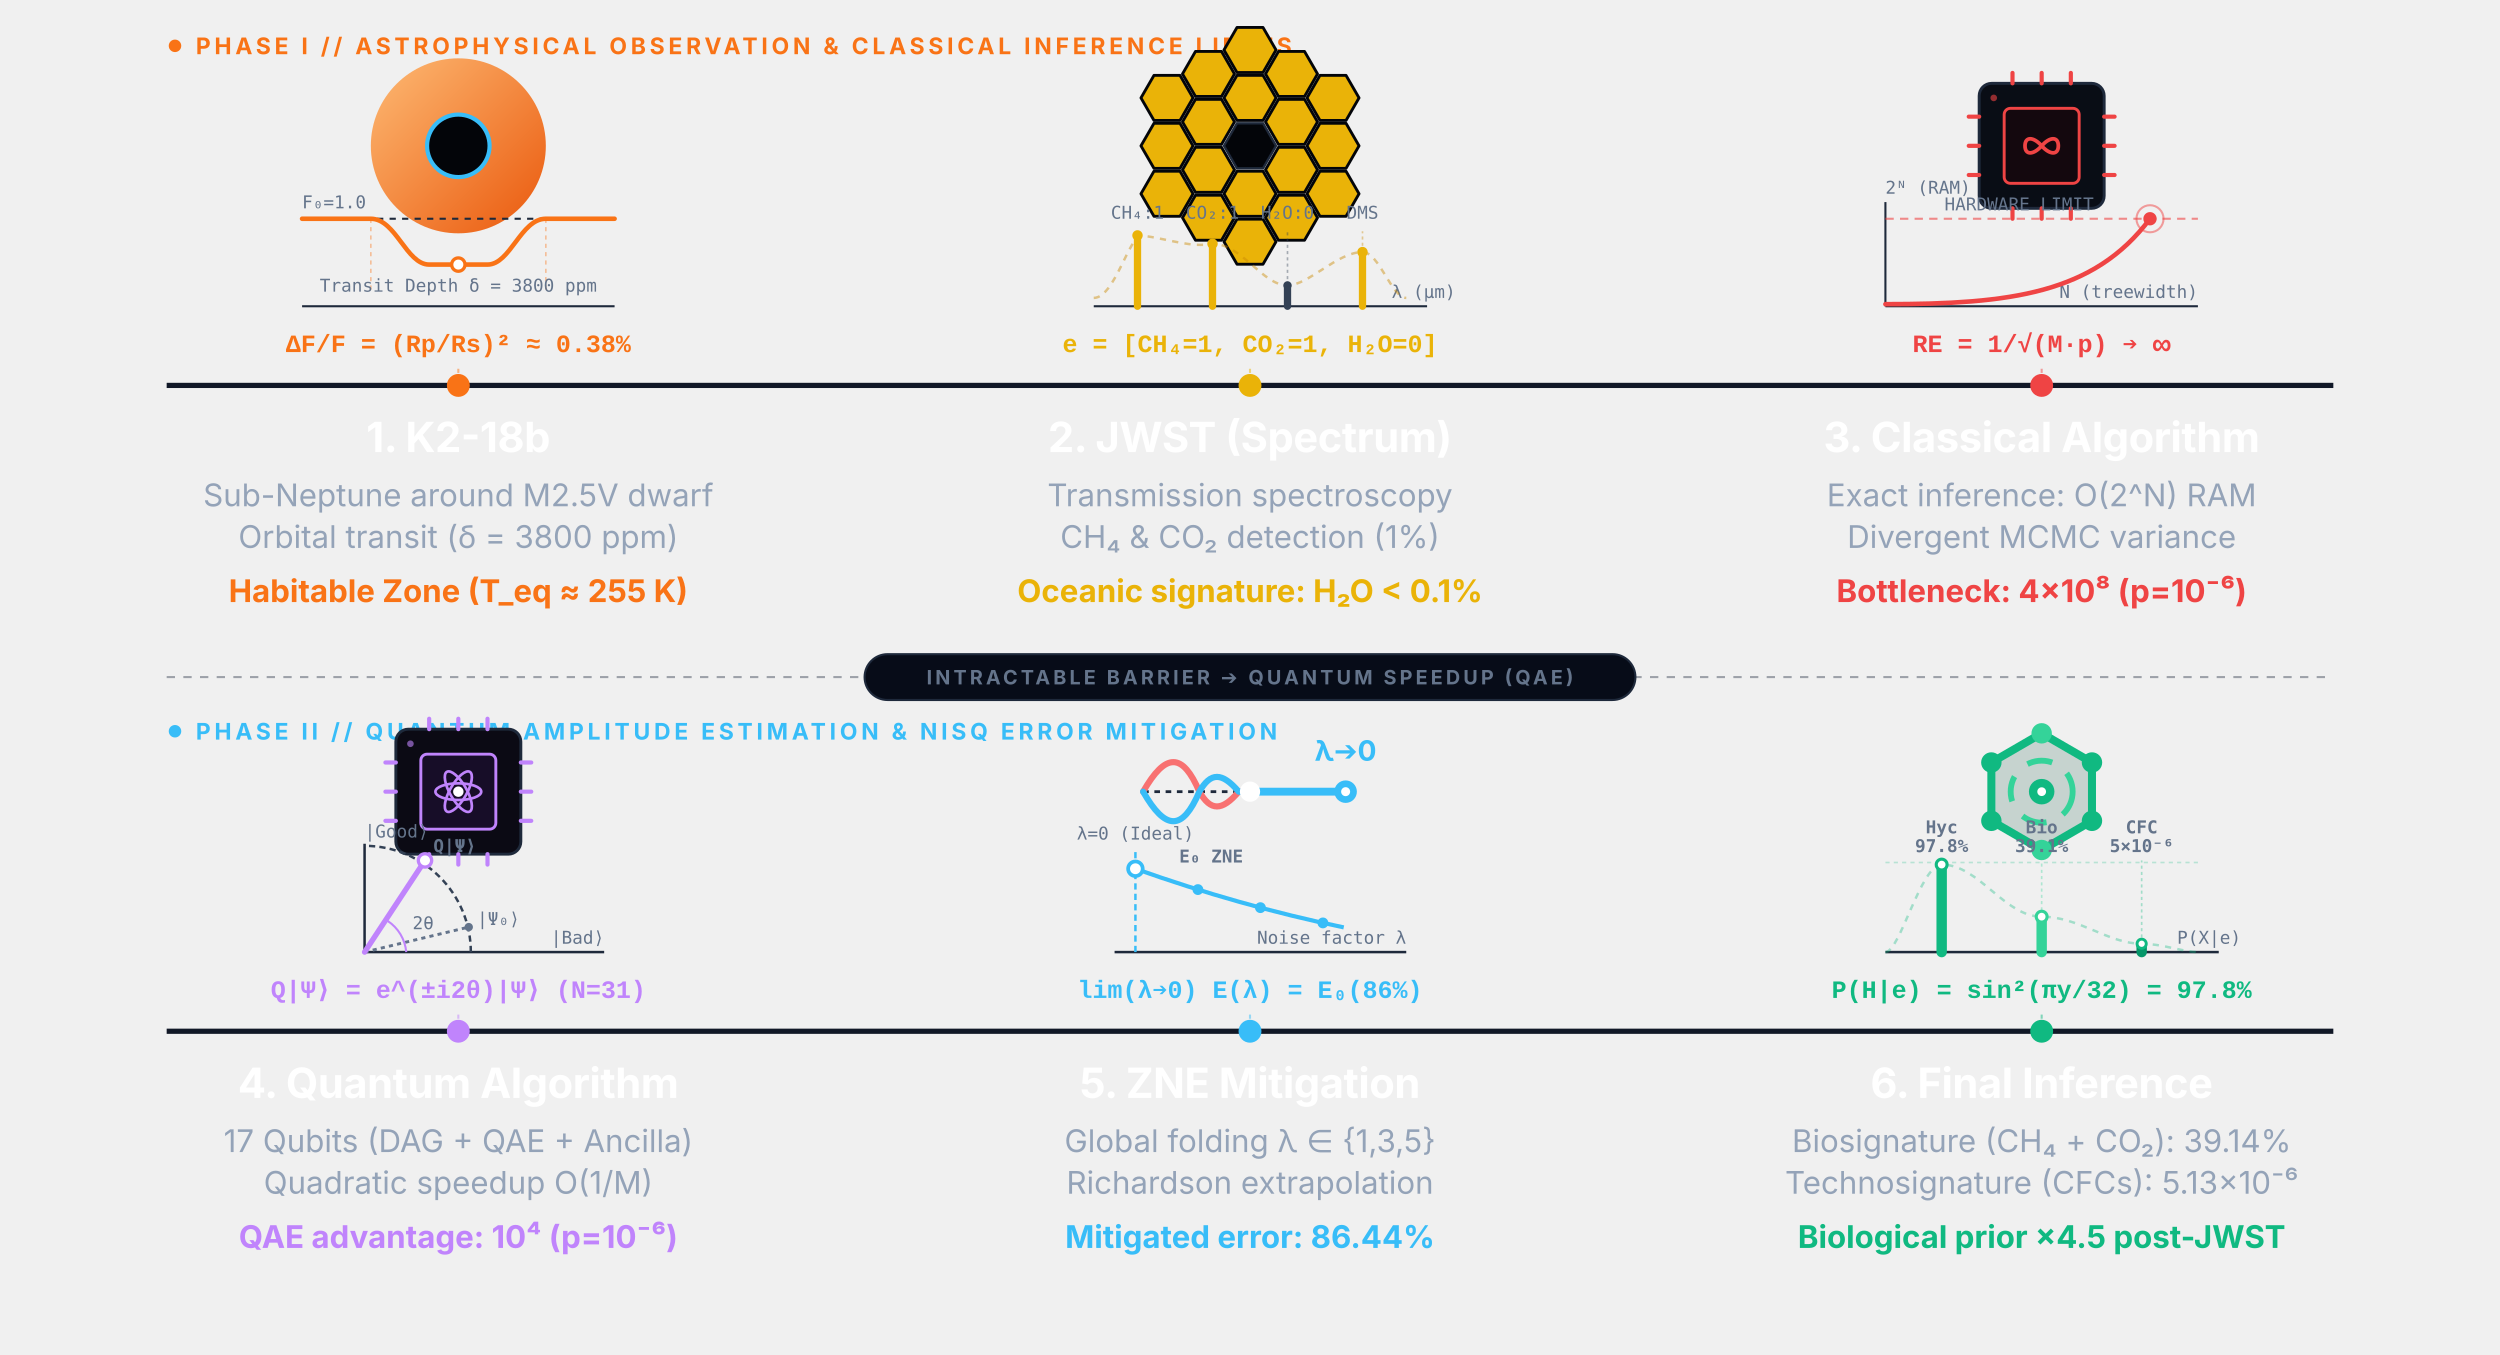
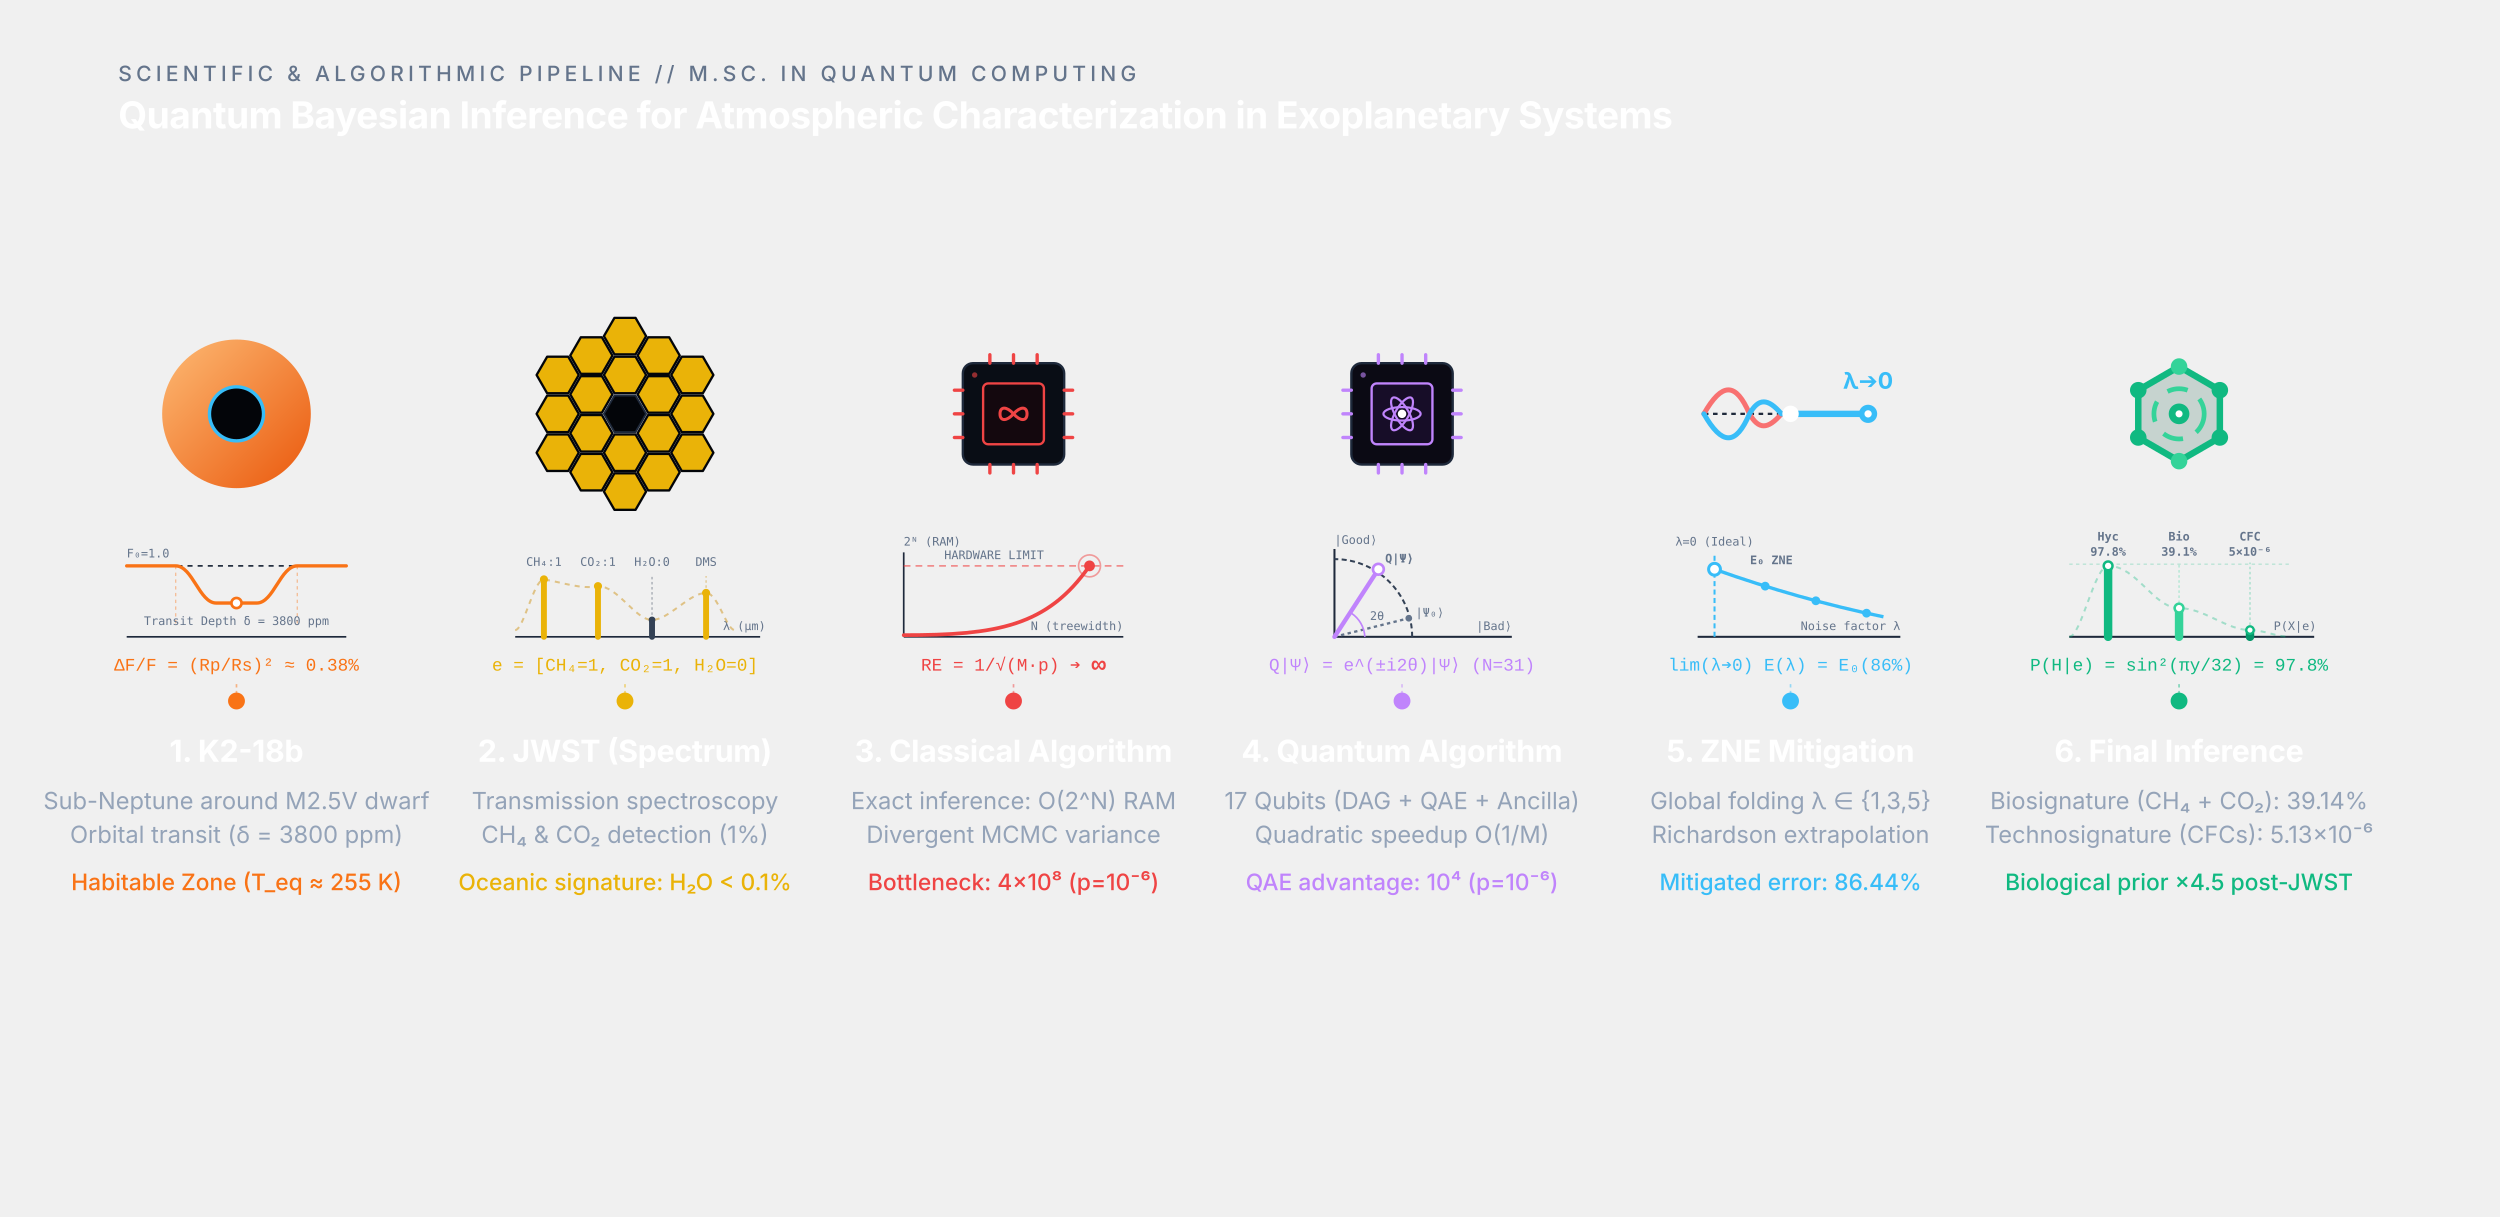
- <svg xmlns="http://www.w3.org/2000/svg" viewBox="0 0 1200 650" width="100%" height="100%" style="background-color: #030509;">
+ <svg xmlns="http://www.w3.org/2000/svg" viewBox="0 0 1480 720" width="100%" height="100%" style="background-color: #030509;">
  <defs>
-     <linearGradient id="kn-stream-row1" x1="0%" y1="0%" x2="100%" y2="0%">
+     <linearGradient id="kn-stream" x1="0%" y1="0%" x2="100%" y2="0%">
      <stop offset="0%" stop-color="#f97316" />
-       <stop offset="50%" stop-color="#eab308" />
-       <stop offset="100%" stop-color="#ef4444" />
-     </linearGradient>
-     <linearGradient id="kn-stream-row2" x1="0%" y1="0%" x2="100%" y2="0%">
-       <stop offset="0%" stop-color="#c084fc" />
-       <stop offset="50%" stop-color="#38bdf8" />
+       <stop offset="20%" stop-color="#eab308" />
+       <stop offset="40%" stop-color="#ef4444" />
+       <stop offset="60%" stop-color="#c084fc" />
+       <stop offset="80%" stop-color="#38bdf8" />
      <stop offset="100%" stop-color="#10b981" />
    </linearGradient>
    <linearGradient id="kn-star" x1="0%" y1="0%" x2="100%" y2="100%">
      <stop offset="0%" stop-color="#fdba74" />
      <stop offset="100%" stop-color="#ea580c" />
    </linearGradient>
  </defs>
  <style>
    
-     .kn-phase-tag { font-family: -apple-system, 'SF Pro Display', 'Inter', sans-serif; font-size: 11px; font-weight: 700; letter-spacing: 1.8px; text-transform: uppercase; }
-     .kn-title { font-family: -apple-system, 'SF Pro Display', 'Inter', sans-serif; font-weight: 700; font-size: 20px; fill: #ffffff; letter-spacing: -0.2px; }
-     .kn-desc { font-family: -apple-system, 'Inter', sans-serif; font-weight: 400; font-size: 15px; fill: #94a3b8; line-height: 1.45; }
-     .kn-metric { font-family: -apple-system, 'Inter', sans-serif; font-weight: 700; font-size: 15px; }
-     .kn-formula { font-family: 'SF Mono', Menlo, 'Cascadia Code', 'Courier New', monospace; font-size: 12px; font-weight: 600; letter-spacing: 0px; text-anchor: middle; }
-     .kn-tech-axis { font-family: 'SF Mono', Menlo, monospace; font-size: 8.5px; fill: #64748b; }
+     .kn-header { font-family: -apple-system, 'SF Pro Display', 'Inter', sans-serif; font-weight: 500; fill: #64748b; letter-spacing: 2.5px; font-size: 12.5px; }
+     .kn-main-title { font-family: -apple-system, 'SF Pro Display', 'Inter', sans-serif; font-weight: 700; font-size: 22px; fill: #ffffff; letter-spacing: -0.3px; }
+     .kn-title { font-family: -apple-system, 'SF Pro Display', 'Inter', sans-serif; font-weight: 700; font-size: 18px; fill: #ffffff; letter-spacing: -0.2px; }
+     .kn-desc { font-family: -apple-system, 'Inter', sans-serif; font-weight: 400; font-size: 14px; fill: #94a3b8; line-height: 1.5; }
+     .kn-metric { font-family: -apple-system, 'Inter', sans-serif; font-weight: 500; font-size: 13.5px; }
+     .kn-formula { font-family: 'SF Mono', Menlo, 'Cascadia Code', 'Courier New', monospace; font-size: 10.5px; font-weight: 500; letter-spacing: 0px; text-anchor: middle; }
+     .kn-tech-axis { font-family: 'SF Mono', Menlo, monospace; font-size: 7px; fill: #64748b; }
    
  </style>
-   <g transform="translate(80, 26)">
-     <circle cx="4" cy="-4" r="3" fill="#f97316" />
-     <text x="14" y="0" class="kn-phase-tag" fill="#f97316">PHASE I // ASTROPHYSICAL OBSERVATION &amp; CLASSICAL INFERENCE LIMITS</text>
-   </g>
-   <line x1="80" y1="185" x2="1120" y2="185" stroke="#111827" stroke-width="2.5" />
-   <line x1="80" y1="185" x2="1120" y2="185" stroke="url(#kn-stream-row1)" stroke-width="2.5" stroke-linecap="round" />
-   <g transform="translate(220, 185)">
-     <g transform="translate(0, -115)">
-       <circle cx="0" cy="0" r="42" fill="url(#kn-star)" />
-       <circle cx="0" cy="0" r="15" fill="#030509" stroke="#38bdf8" stroke-width="2" />
-     </g>
-     <g transform="translate(0, 0)">
-       <line x1="-75" y1="-80" x2="75" y2="-80" stroke="#1e293b" stroke-width="1" stroke-dasharray="3 3" />
-       <text x="-75" y="-85" class="kn-tech-axis">F₀=1.0</text>
-       <path d="M -75 -80 L -42 -80 C -30 -80 -25 -58 -14 -58 L 14 -58 C 25 -58 30 -80 42 -80 L 75 -80" fill="none" stroke="#f97316" stroke-width="2.2" stroke-linecap="round" />
-       <circle cx="0" cy="-58" r="3.2" fill="#ffffff" stroke="#f97316" stroke-width="1.6" />
-       <line x1="-42" y1="-80" x2="-42" y2="-45" stroke="#f97316" stroke-width="0.8" stroke-dasharray="2 2" opacity="0.4" />
-       <line x1="42" y1="-80" x2="42" y2="-45" stroke="#f97316" stroke-width="0.8" stroke-dasharray="2 2" opacity="0.4" />
+   <g transform="translate(70, 48)">
+     <text x="0" y="0" class="kn-header">SCIENTIFIC &amp; ALGORITHMIC PIPELINE // M.SC. IN QUANTUM COMPUTING</text>
+     <text x="0" y="28" class="kn-main-title">Quantum Bayesian Inference for Atmospheric Characterization in Exoplanetary Systems</text>
+   </g>
+   <line x1="80" y1="415" x2="1350" y2="415" stroke="url(#kn-stream)" stroke-width="2.5" stroke-linecap="round" />
+   <g transform="translate(140, 415)">
+     <g transform="translate(0, -170)">
+       <circle cx="0" cy="0" r="44" fill="url(#kn-star)" />
+       <circle cx="0" cy="0" r="16" fill="#030509" stroke="#38bdf8" stroke-width="2" />
+     </g>
+     <g transform="translate(0, 0)">
+       <line x1="-65" y1="-80" x2="65" y2="-80" stroke="#1e293b" stroke-width="1" stroke-dasharray="3 3" />
+       <text x="-65" y="-85" class="kn-tech-axis">F₀=1.0</text>
+       <path d="M -65 -80 L -36 -80 C -26 -80 -22 -58 -12 -58 L 12 -58 C 22 -58 26 -80 36 -80 L 65 -80" fill="none" stroke="#f97316" stroke-width="2" stroke-linecap="round" />
+       <circle cx="0" cy="-58" r="3" fill="#ffffff" stroke="#f97316" stroke-width="1.6" />
+       <line x1="-36" y1="-80" x2="-36" y2="-45" stroke="#f97316" stroke-width="0.8" stroke-dasharray="2 2" opacity="0.4" />
+       <line x1="36" y1="-80" x2="36" y2="-45" stroke="#f97316" stroke-width="0.8" stroke-dasharray="2 2" opacity="0.4" />
      <text x="0" y="-45" class="kn-tech-axis" fill="#f97316" text-anchor="middle">Transit Depth δ = 3800 ppm</text>
-       <line x1="-75" y1="-38" x2="75" y2="-38" stroke="#1e293b" stroke-width="1" />
-       <text x="0" y="-16" class="kn-formula" fill="#f97316">ΔF/F = (Rp/Rs)² ≈ 0.38%</text>
-       <line x1="0" y1="-8" x2="0" y2="-4" stroke="#f97316" stroke-width="1" stroke-dasharray="2 2" opacity="0.5" />
-     </g>
-     <circle cx="0" cy="0" r="5.5" fill="#f97316" />
-     <text x="0" y="32" class="kn-title" text-anchor="middle">1. K2-18b</text>
-     <text x="0" y="58" class="kn-desc" text-anchor="middle">Sub-Neptune around M2.5V dwarf</text>
-     <text x="0" y="78" class="kn-desc" text-anchor="middle">Orbital transit (δ = 3800 ppm)</text>
-     <text x="0" y="104" class="kn-metric" fill="#f97316" text-anchor="middle">Habitable Zone (T_eq ≈ 255 K)</text>
-   </g>
-   <g transform="translate(600, 185)">
-     <g transform="translate(0, -115) scale(1.15)">
+       <line x1="-65" y1="-38" x2="65" y2="-38" stroke="#1e293b" stroke-width="1" />
+       <text x="0" y="-18" class="kn-formula" fill="#f97316">ΔF/F = (Rp/Rs)² ≈ 0.38%</text>
+       <line x1="0" y1="-10" x2="0" y2="-4" stroke="#f97316" stroke-width="1" stroke-dasharray="2 2" opacity="0.5" />
+     </g>
+     <circle cx="0" cy="0" r="5" fill="#f97316" />
+     <text x="0" y="36" class="kn-title" text-anchor="middle">1. K2-18b</text>
+     <text x="0" y="64" class="kn-desc" text-anchor="middle">Sub-Neptune around M2.5V dwarf</text>
+     <text x="0" y="84" class="kn-desc" text-anchor="middle">Orbital transit (δ = 3800 ppm)</text>
+     <text x="0" y="112" class="kn-metric" fill="#f97316" text-anchor="middle">Habitable Zone (T_eq ≈ 255 K)</text>
+   </g>
+   <g transform="translate(370, 415)">
+     <g transform="translate(0, -170) scale(1.15)">
      <polygon points="-23.79,-20.01 -29.22,-10.6 -40.08,-10.6 -45.51,-20.01 -40.08,-29.41 -29.22,-29.41" fill="#eab308" stroke="#030509" stroke-width="1.2" stroke-linejoin="round" />
      <polygon points="-23.79,0.0 -29.22,9.4 -40.08,9.4 -45.51,0.0 -40.08,-9.4 -29.22,-9.4" fill="#eab308" stroke="#030509" stroke-width="1.2" stroke-linejoin="round" />
      <polygon points="-23.79,20.01 -29.22,29.41 -40.08,29.41 -45.51,20.01 -40.08,10.6 -29.22,10.6" fill="#eab308" stroke="#030509" stroke-width="1.2" stroke-linejoin="round" />
      <polygon points="-6.47,-30.01 -11.9,-20.61 -22.75,-20.61 -28.18,-30.01 -22.75,-39.41 -11.9,-39.41" fill="#eab308" stroke="#030509" stroke-width="1.2" stroke-linejoin="round" />
      <polygon points="-6.47,-10.0 -11.9,-0.6 -22.75,-0.6 -28.18,-10.0 -22.75,-19.41 -11.9,-19.41" fill="#eab308" stroke="#030509" stroke-width="1.2" stroke-linejoin="round" />
      <polygon points="-6.47,10.0 -11.9,19.41 -22.75,19.41 -28.18,10.0 -22.75,0.6 -11.9,0.6" fill="#eab308" stroke="#030509" stroke-width="1.2" stroke-linejoin="round" />
      <polygon points="-6.47,30.01 -11.9,39.41 -22.75,39.41 -28.18,30.01 -22.75,20.61 -11.9,20.61" fill="#eab308" stroke="#030509" stroke-width="1.2" stroke-linejoin="round" />
      <polygon points="10.86,-40.01 5.43,-30.61 -5.43,-30.61 -10.86,-40.01 -5.43,-49.41 5.43,-49.41" fill="#eab308" stroke="#030509" stroke-width="1.2" stroke-linejoin="round" />
      <polygon points="10.86,-20.01 5.43,-10.6 -5.43,-10.6 -10.86,-20.01 -5.43,-29.41 5.43,-29.41" fill="#eab308" stroke="#030509" stroke-width="1.2" stroke-linejoin="round" />
      <polygon points="10.86,0.0 5.43,9.4 -5.43,9.4 -10.86,0.0 -5.43,-9.4 5.43,-9.4" fill="#030509" stroke="#1e293b" stroke-width="1" />
      <polygon points="10.86,20.01 5.43,29.41 -5.43,29.41 -10.86,20.01 -5.43,10.6 5.43,10.6" fill="#eab308" stroke="#030509" stroke-width="1.2" stroke-linejoin="round" />
      <polygon points="10.86,40.01 5.43,49.41 -5.43,49.41 -10.86,40.01 -5.43,30.61 5.43,30.61" fill="#eab308" stroke="#030509" stroke-width="1.2" stroke-linejoin="round" />
      <polygon points="28.18,-30.01 22.75,-20.61 11.9,-20.61 6.47,-30.01 11.9,-39.41 22.75,-39.41" fill="#eab308" stroke="#030509" stroke-width="1.2" stroke-linejoin="round" />
      <polygon points="28.18,-10.0 22.75,-0.6 11.9,-0.6 6.47,-10.0 11.9,-19.41 22.75,-19.41" fill="#eab308" stroke="#030509" stroke-width="1.2" stroke-linejoin="round" />
      <polygon points="28.18,10.0 22.75,19.41 11.9,19.41 6.47,10.0 11.9,0.6 22.75,0.6" fill="#eab308" stroke="#030509" stroke-width="1.2" stroke-linejoin="round" />
      <polygon points="28.18,30.01 22.75,39.41 11.9,39.41 6.47,30.01 11.9,20.61 22.75,20.61" fill="#eab308" stroke="#030509" stroke-width="1.2" stroke-linejoin="round" />
      <polygon points="45.51,-20.01 40.08,-10.6 29.22,-10.6 23.79,-20.01 29.22,-29.41 40.08,-29.41" fill="#eab308" stroke="#030509" stroke-width="1.2" stroke-linejoin="round" />
      <polygon points="45.51,0.0 40.08,9.4 29.22,9.4 23.79,0.0 29.22,-9.4 40.08,-9.4" fill="#eab308" stroke="#030509" stroke-width="1.2" stroke-linejoin="round" />
      <polygon points="45.51,20.01 40.08,29.41 29.22,29.41 23.79,20.01 29.22,10.6 40.08,10.6" fill="#eab308" stroke="#030509" stroke-width="1.2" stroke-linejoin="round" />
    </g>
    <g transform="translate(0, 0)">
-       <line x1="-75" y1="-38" x2="85" y2="-38" stroke="#1e293b" stroke-width="1" />
-       <text x="68" y="-42" class="kn-tech-axis" text-anchor="start">λ (μm)</text>
-       <path d="M -75 -42 C -65 -42, -58 -72, -52 -72 C -38 -70, -28 -66, -18 -68 C -4 -68, 6 -48, 18 -48 C 28 -48, 42 -64, 54 -64 C 62 -64, 68 -42, 75 -42" fill="none" stroke="#ca8a04" stroke-width="1.2" stroke-dasharray="3 3" opacity="0.45" />
-       <line x1="18" y1="-48" x2="18" y2="-74" stroke="#334155" stroke-width="0.8" stroke-dasharray="1.5 1.5" opacity="0.4" />
-       <line x1="54" y1="-64" x2="54" y2="-74" stroke="#ca8a04" stroke-width="0.8" stroke-dasharray="1.5 1.5" opacity="0.4" />
-       <line x1="-54" y1="-38" x2="-54" y2="-72" stroke="#eab308" stroke-width="3.5" stroke-linecap="round" />
-       <circle cx="-54" cy="-72" r="2.5" fill="#eab308" />
-       <text x="-54" y="-80" class="kn-tech-axis" fill="#eab308" text-anchor="middle">CH₄:1</text>
-       <line x1="-18" y1="-38" x2="-18" y2="-68" stroke="#eab308" stroke-width="3.5" stroke-linecap="round" />
-       <circle cx="-18" cy="-68" r="2.5" fill="#eab308" />
-       <text x="-18" y="-80" class="kn-tech-axis" fill="#eab308" text-anchor="middle">CO₂:1</text>
-       <line x1="18" y1="-38" x2="18" y2="-48" stroke="#334155" stroke-width="3.5" stroke-linecap="round" />
-       <circle cx="18" cy="-48" r="2" fill="#334155" />
-       <text x="18" y="-80" class="kn-tech-axis" fill="#475569" text-anchor="middle">H₂O:0</text>
-       <line x1="54" y1="-38" x2="54" y2="-64" stroke="#eab308" stroke-width="3.5" stroke-linecap="round" />
-       <circle cx="54" cy="-64" r="2.5" fill="#eab308" />
-       <text x="54" y="-80" class="kn-tech-axis" fill="#eab308" text-anchor="middle">DMS</text>
-       <text x="0" y="-16" class="kn-formula" fill="#eab308">e = [CH₄=1, CO₂=1, H₂O=0]</text>
-       <line x1="0" y1="-8" x2="0" y2="-4" stroke="#eab308" stroke-width="1" stroke-dasharray="2 2" opacity="0.5" />
-     </g>
-     <circle cx="0" cy="0" r="5.5" fill="#eab308" />
-     <text x="0" y="32" class="kn-title" text-anchor="middle">2. JWST (Spectrum)</text>
-     <text x="0" y="58" class="kn-desc" text-anchor="middle">Transmission spectroscopy</text>
-     <text x="0" y="78" class="kn-desc" text-anchor="middle">CH₄ &amp; CO₂ detection (1%)</text>
-     <text x="0" y="104" class="kn-metric" fill="#eab308" text-anchor="middle">Oceanic signature: H₂O &lt; 0.1%</text>
-   </g>
-   <g transform="translate(980, 185)">
-     <g transform="translate(0, -115)">
+       <line x1="-65" y1="-38" x2="80" y2="-38" stroke="#1e293b" stroke-width="1" />
+       <text x="58" y="-42" class="kn-tech-axis" text-anchor="start">λ (μm)</text>
+       <path d="M -65 -42 C -60 -42, -54 -72, -48 -72 C -36 -70, -26 -66, -16 -68 C -4 -68, 6 -48, 16 -48 C 26 -48, 38 -64, 48 -64 C 55 -64, 60 -42, 65 -42" fill="none" stroke="#ca8a04" stroke-width="1.2" stroke-dasharray="3 3" opacity="0.45" />
+       <line x1="16" y1="-48" x2="16" y2="-74" stroke="#334155" stroke-width="0.8" stroke-dasharray="1.5 1.5" opacity="0.4" />
+       <line x1="48" y1="-64" x2="48" y2="-74" stroke="#ca8a04" stroke-width="0.8" stroke-dasharray="1.5 1.5" opacity="0.4" />
+       <line x1="-48" y1="-38" x2="-48" y2="-72" stroke="#eab308" stroke-width="3.5" stroke-linecap="round" />
+       <circle cx="-48" cy="-72" r="2.4" fill="#eab308" />
+       <text x="-48" y="-80" class="kn-tech-axis" fill="#eab308" text-anchor="middle">CH₄:1</text>
+       <line x1="-16" y1="-38" x2="-16" y2="-68" stroke="#eab308" stroke-width="3.5" stroke-linecap="round" />
+       <circle cx="-16" cy="-68" r="2.4" fill="#eab308" />
+       <text x="-16" y="-80" class="kn-tech-axis" fill="#eab308" text-anchor="middle">CO₂:1</text>
+       <line x1="16" y1="-38" x2="16" y2="-48" stroke="#334155" stroke-width="3.5" stroke-linecap="round" />
+       <circle cx="16" cy="-48" r="2" fill="#334155" />
+       <text x="16" y="-80" class="kn-tech-axis" fill="#475569" text-anchor="middle">H₂O:0</text>
+       <line x1="48" y1="-38" x2="48" y2="-64" stroke="#eab308" stroke-width="3.5" stroke-linecap="round" />
+       <circle cx="48" cy="-64" r="2.4" fill="#eab308" />
+       <text x="48" y="-80" class="kn-tech-axis" fill="#eab308" text-anchor="middle">DMS</text>
+       <text x="0" y="-18" class="kn-formula" fill="#eab308">e = [CH₄=1, CO₂=1, H₂O=0]</text>
+       <line x1="0" y1="-10" x2="0" y2="-4" stroke="#eab308" stroke-width="1" stroke-dasharray="2 2" opacity="0.5" />
+     </g>
+     <circle cx="0" cy="0" r="5" fill="#eab308" />
+     <text x="0" y="36" class="kn-title" text-anchor="middle">2. JWST (Spectrum)</text>
+     <text x="0" y="64" class="kn-desc" text-anchor="middle">Transmission spectroscopy</text>
+     <text x="0" y="84" class="kn-desc" text-anchor="middle">CH₄ &amp; CO₂ detection (1%)</text>
+     <text x="0" y="112" class="kn-metric" fill="#eab308" text-anchor="middle">Oceanic signature: H₂O &lt; 0.1%</text>
+   </g>
+   <g transform="translate(600, 415)">
+     <g transform="translate(0, -170)">
      <rect x="-30" y="-30" width="60" height="60" rx="6" fill="#090d15" stroke="#1e293b" stroke-width="1.4" />
      <circle cx="-23" cy="-23" r="1.6" fill="#ef4444" fill-opacity="0.6" />
      <line x1="-14" y1="-35" x2="-14" y2="-30" stroke="#ef4444" stroke-width="2" stroke-linecap="round" />
      <line x1="0" y1="-35" x2="0" y2="-30" stroke="#ef4444" stroke-width="2" stroke-linecap="round" />
      <line x1="14" y1="-35" x2="14" y2="-30" stroke="#ef4444" stroke-width="2" stroke-linecap="round" />
      <line x1="-14" y1="30" x2="-14" y2="35" stroke="#ef4444" stroke-width="2" stroke-linecap="round" />
      <line x1="0" y1="30" x2="0" y2="35" stroke="#ef4444" stroke-width="2" stroke-linecap="round" />
      <line x1="14" y1="30" x2="14" y2="35" stroke="#ef4444" stroke-width="2" stroke-linecap="round" />
      <line x1="-35" y1="-14" x2="-30" y2="-14" stroke="#ef4444" stroke-width="2" stroke-linecap="round" />
      <line x1="-35" y1="0" x2="-30" y2="0" stroke="#ef4444" stroke-width="2" stroke-linecap="round" />
      <line x1="-35" y1="14" x2="-30" y2="14" stroke="#ef4444" stroke-width="2" stroke-linecap="round" />
      <line x1="30" y1="-14" x2="35" y2="-14" stroke="#ef4444" stroke-width="2" stroke-linecap="round" />
      <line x1="30" y1="0" x2="35" y2="0" stroke="#ef4444" stroke-width="2" stroke-linecap="round" />
      <line x1="30" y1="14" x2="35" y2="14" stroke="#ef4444" stroke-width="2" stroke-linecap="round" />
      <rect x="-18" y="-18" width="36" height="36" rx="3" fill="#14080e" stroke="#ef4444" stroke-width="1.4" />
      <path d="M -8 0 C -8 -4.5 -4 -4.5 0 0 C 4 4.5 8 4.5 8 0 C 8 -4.5 4 -4.5 0 0 C -4 4.5 -8 4.5 -8 0 Z" fill="none" stroke="#ef4444" stroke-width="1.8" stroke-linecap="round" stroke-linejoin="round" />
    </g>
    <g transform="translate(0, 0)">
-       <line x1="-75" y1="-38" x2="75" y2="-38" stroke="#1e293b" stroke-width="1" />
-       <line x1="-75" y1="-38" x2="-75" y2="-88" stroke="#1e293b" stroke-width="1" />
-       <text x="-75" y="-92" class="kn-tech-axis">2ᴺ (RAM)</text>
-       <text x="75" y="-42" class="kn-tech-axis" text-anchor="end">N (treewidth)</text>
-       <line x1="-75" y1="-80" x2="75" y2="-80" stroke="#ef4444" stroke-width="1" stroke-dasharray="4 3" opacity="0.6" />
-       <text x="25" y="-84" class="kn-tech-axis" fill="#ef4444" text-anchor="end">HARDWARE LIMIT</text>
-       <path d="M -75 -39 C -15 -39, 25 -44, 52 -80" fill="none" stroke="#ef4444" stroke-width="2.2" stroke-linecap="round" />
-       <circle cx="52" cy="-80" r="3.2" fill="#ef4444" />
-       <circle cx="52" cy="-80" r="6.5" fill="none" stroke="#ef4444" stroke-width="1" opacity="0.5" />
-       <text x="0" y="-16" class="kn-formula" fill="#ef4444">RE = 1/√(M·p) ➔ <tspan font-size="14.5px" font-weight="700" dy="1px">∞</tspan>
+       <line x1="-65" y1="-38" x2="65" y2="-38" stroke="#1e293b" stroke-width="1" />
+       <line x1="-65" y1="-38" x2="-65" y2="-88" stroke="#1e293b" stroke-width="1" />
+       <text x="-65" y="-92" class="kn-tech-axis">2ᴺ (RAM)</text>
+       <text x="65" y="-42" class="kn-tech-axis" text-anchor="end">N (treewidth)</text>
+       <line x1="-65" y1="-80" x2="65" y2="-80" stroke="#ef4444" stroke-width="1" stroke-dasharray="4 3" opacity="0.6" />
+       <text x="18" y="-84" class="kn-tech-axis" fill="#ef4444" text-anchor="end">HARDWARE LIMIT</text>
+       <path d="M -65 -39 C -10 -39, 20 -44, 45 -80" fill="none" stroke="#ef4444" stroke-width="2.2" stroke-linecap="round" />
+       <circle cx="45" cy="-80" r="3.2" fill="#ef4444" />
+       <circle cx="45" cy="-80" r="6.5" fill="none" stroke="#ef4444" stroke-width="1" opacity="0.5" />
+       <text x="0" y="-18" class="kn-formula" fill="#ef4444">RE = 1/√(M·p) ➔ <tspan font-size="14.5px" font-weight="700" dy="1px">∞</tspan>
      </text>
-       <line x1="0" y1="-8" x2="0" y2="-4" stroke="#ef4444" stroke-width="1" stroke-dasharray="2 2" opacity="0.5" />
-     </g>
-     <circle cx="0" cy="0" r="5.5" fill="#ef4444" />
-     <text x="0" y="32" class="kn-title" text-anchor="middle">3. Classical Algorithm</text>
-     <text x="0" y="58" class="kn-desc" text-anchor="middle">Exact inference: O(2^N) RAM</text>
-     <text x="0" y="78" class="kn-desc" text-anchor="middle">Divergent MCMC variance</text>
-     <text x="0" y="104" class="kn-metric" fill="#ef4444" text-anchor="middle">Bottleneck: 4×10⁸ (p=10⁻⁶)</text>
-   </g>
-   <g transform="translate(600, 325)">
-     <line x1="-520" y1="0" x2="520" y2="0" stroke="#1e293b" stroke-width="1" stroke-dasharray="4 4" opacity="0.4" />
-     <rect x="-185" y="-11" width="370" height="22" rx="11" fill="#070c18" stroke="#1e293b" stroke-width="1" />
-     <text x="0" y="3.5" font-family="-apple-system, sans-serif" font-size="9.5px" font-weight="700" fill="#64748b" letter-spacing="1.5px" text-anchor="middle">
-       INTRACTABLE BARRIER ➔ QUANTUM SPEEDUP (QAE)
-     </text>
-   </g>
-   <g transform="translate(80, 355)">
-     <circle cx="4" cy="-4" r="3" fill="#38bdf8" />
-     <text x="14" y="0" class="kn-phase-tag" fill="#38bdf8">PHASE II // QUANTUM AMPLITUDE ESTIMATION &amp; NISQ ERROR MITIGATION</text>
-   </g>
-   <line x1="80" y1="495" x2="1120" y2="495" stroke="#111827" stroke-width="2.5" />
-   <line x1="80" y1="495" x2="1120" y2="495" stroke="url(#kn-stream-row2)" stroke-width="2.5" stroke-linecap="round" />
-   <g transform="translate(220, 495)">
-     <g transform="translate(0, -115)">
+       <line x1="0" y1="-10" x2="0" y2="-4" stroke="#ef4444" stroke-width="1" stroke-dasharray="2 2" opacity="0.5" />
+     </g>
+     <circle cx="0" cy="0" r="5" fill="#ef4444" />
+     <text x="0" y="36" class="kn-title" text-anchor="middle">3. Classical Algorithm</text>
+     <text x="0" y="64" class="kn-desc" text-anchor="middle">Exact inference: O(2^N) RAM</text>
+     <text x="0" y="84" class="kn-desc" text-anchor="middle">Divergent MCMC variance</text>
+     <text x="0" y="112" class="kn-metric" fill="#ef4444" text-anchor="middle">Bottleneck: 4×10⁸ (p=10⁻⁶)</text>
+   </g>
+   <g transform="translate(830, 415)">
+     <g transform="translate(0, -170)">
      <rect x="-30" y="-30" width="60" height="60" rx="6" fill="#0b0a14" stroke="#1e293b" stroke-width="1.4" />
      <circle cx="-23" cy="-23" r="1.6" fill="#c084fc" fill-opacity="0.6" />
      <line x1="-14" y1="-35" x2="-14" y2="-30" stroke="#c084fc" stroke-width="2" stroke-linecap="round" />
      <line x1="0" y1="-35" x2="0" y2="-30" stroke="#c084fc" stroke-width="2" stroke-linecap="round" />
      <line x1="14" y1="-35" x2="14" y2="-30" stroke="#c084fc" stroke-width="2" stroke-linecap="round" />
      <line x1="-14" y1="30" x2="-14" y2="35" stroke="#c084fc" stroke-width="2" stroke-linecap="round" />
      <line x1="0" y1="30" x2="0" y2="35" stroke="#c084fc" stroke-width="2" stroke-linecap="round" />
      <line x1="14" y1="30" x2="14" y2="35" stroke="#c084fc" stroke-width="2" stroke-linecap="round" />
      <line x1="-35" y1="-14" x2="-30" y2="-14" stroke="#c084fc" stroke-width="2" stroke-linecap="round" />
      <line x1="-35" y1="0" x2="-30" y2="0" stroke="#c084fc" stroke-width="2" stroke-linecap="round" />
      <line x1="-35" y1="14" x2="-30" y2="14" stroke="#c084fc" stroke-width="2" stroke-linecap="round" />
      <line x1="30" y1="-14" x2="35" y2="-14" stroke="#c084fc" stroke-width="2" stroke-linecap="round" />
      <line x1="30" y1="0" x2="35" y2="0" stroke="#c084fc" stroke-width="2" stroke-linecap="round" />
      <line x1="30" y1="14" x2="35" y2="14" stroke="#c084fc" stroke-width="2" stroke-linecap="round" />
      <rect x="-18" y="-18" width="36" height="36" rx="3" fill="#170d28" stroke="#c084fc" stroke-width="1.4" />
      <ellipse cx="0" cy="0" rx="11" ry="4" transform="rotate(0)" fill="none" stroke="#c084fc" stroke-width="1.3" />
      <ellipse cx="0" cy="0" rx="11" ry="4" transform="rotate(60)" fill="none" stroke="#c084fc" stroke-width="1.3" />
      <ellipse cx="0" cy="0" rx="11" ry="4" transform="rotate(120)" fill="none" stroke="#c084fc" stroke-width="1.3" />
      <circle cx="0" cy="0" r="2.5" fill="#ffffff" />
    </g>
    <g transform="translate(0, 0)">
-       <line x1="-45" y1="-38" x2="70" y2="-38" stroke="#1e293b" stroke-width="1.2" />
-       <line x1="-45" y1="-38" x2="-45" y2="-90" stroke="#1e293b" stroke-width="1.2" />
-       <text x="70" y="-42" class="kn-tech-axis" text-anchor="end">|Bad⟩</text>
-       <text x="-45" y="-93" class="kn-tech-axis" fill="#c084fc">|Good⟩</text>
-       <path d="M 6 -38 A 51 51 0 0 0 -45 -89" fill="none" stroke="#334155" stroke-width="1.2" stroke-dasharray="3 2" />
-       <line x1="-45" y1="-38" x2="5" y2="-50" stroke="#64748b" stroke-width="1.4" stroke-dasharray="2 2" />
-       <circle cx="5" cy="-50" r="2" fill="#64748b" />
-       <text x="9" y="-51" class="kn-tech-axis" fill="#64748b">|Ψ₀⟩</text>
-       <line x1="-45" y1="-38" x2="-16" y2="-82" stroke="#c084fc" stroke-width="2.6" stroke-linecap="round" />
-       <circle cx="-16" cy="-82" r="3.2" fill="#ffffff" stroke="#c084fc" stroke-width="1.6" />
-       <text x="-12" y="-86" class="kn-tech-axis" fill="#c084fc" font-weight="700">Q|Ψ⟩</text>
-       <path d="M -25 -38 A 20 20 0 0 0 -34 -53" fill="none" stroke="#c084fc" stroke-width="1" />
-       <text x="-22" y="-49" class="kn-tech-axis" fill="#c084fc">2θ</text>
-       <text x="0" y="-16" class="kn-formula" fill="#c084fc">Q|Ψ⟩ = e^(±i2θ)|Ψ⟩ (N=31)</text>
-       <line x1="0" y1="-8" x2="0" y2="-4" stroke="#c084fc" stroke-width="1" stroke-dasharray="2 2" opacity="0.5" />
-     </g>
-     <circle cx="0" cy="0" r="5.5" fill="#c084fc" />
-     <text x="0" y="32" class="kn-title" text-anchor="middle">4. Quantum Algorithm</text>
-     <text x="0" y="58" class="kn-desc" text-anchor="middle">17 Qubits (DAG + QAE + Ancilla)</text>
-     <text x="0" y="78" class="kn-desc" text-anchor="middle">Quadratic speedup O(1/M)</text>
-     <text x="0" y="104" class="kn-metric" fill="#c084fc" text-anchor="middle">QAE advantage: 10⁴ (p=10⁻⁶)</text>
-   </g>
-   <g transform="translate(600, 495)">
-     <g transform="translate(0, -115) scale(1.35)">
+       <line x1="-40" y1="-38" x2="65" y2="-38" stroke="#1e293b" stroke-width="1.2" />
+       <line x1="-40" y1="-38" x2="-40" y2="-90" stroke="#1e293b" stroke-width="1.2" />
+       <text x="65" y="-42" class="kn-tech-axis" text-anchor="end">|Bad⟩</text>
+       <text x="-40" y="-93" class="kn-tech-axis" fill="#c084fc">|Good⟩</text>
+       <path d="M 6 -38 A 46 46 0 0 0 -40 -84" fill="none" stroke="#334155" stroke-width="1.2" stroke-dasharray="3 2" />
+       <line x1="-40" y1="-38" x2="4" y2="-49" stroke="#64748b" stroke-width="1.4" stroke-dasharray="2 2" />
+       <circle cx="4" cy="-49" r="2" fill="#64748b" />
+       <text x="8" y="-50" class="kn-tech-axis" fill="#64748b">|Ψ₀⟩</text>
+       <line x1="-40" y1="-38" x2="-14" y2="-78" stroke="#c084fc" stroke-width="2.6" stroke-linecap="round" />
+       <circle cx="-14" cy="-78" r="3.2" fill="#ffffff" stroke="#c084fc" stroke-width="1.6" />
+       <text x="-10" y="-82" class="kn-tech-axis" fill="#c084fc" font-weight="700">Q|Ψ⟩</text>
+       <path d="M -22 -38 A 18 18 0 0 0 -30 -52" fill="none" stroke="#c084fc" stroke-width="1" />
+       <text x="-19" y="-48" class="kn-tech-axis" fill="#c084fc">2θ</text>
+       <text x="0" y="-18" class="kn-formula" fill="#c084fc">Q|Ψ⟩ = e^(±i2θ)|Ψ⟩ (N=31)</text>
+       <line x1="0" y1="-10" x2="0" y2="-4" stroke="#c084fc" stroke-width="1" stroke-dasharray="2 2" opacity="0.5" />
+     </g>
+     <circle cx="0" cy="0" r="5" fill="#c084fc" />
+     <text x="0" y="36" class="kn-title" text-anchor="middle">4. Quantum Algorithm</text>
+     <text x="0" y="64" class="kn-desc" text-anchor="middle">17 Qubits (DAG + QAE + Ancilla)</text>
+     <text x="0" y="84" class="kn-desc" text-anchor="middle">Quadratic speedup O(1/M)</text>
+     <text x="0" y="112" class="kn-metric" fill="#c084fc" text-anchor="middle">QAE advantage: 10⁴ (p=10⁻⁶)</text>
+   </g>
+   <g transform="translate(1060, 415)">
+     <g transform="translate(0, -170) scale(1.35)">
      <line x1="-38" y1="0" x2="38" y2="0" stroke="#1e293b" stroke-width="1" stroke-dasharray="2 2" />
      <path d="M -38 0 C -30 -14, -24 -14, -18 0 C -14 7, -10 7, -4 0 L 0 0" fill="none" stroke="#f87171" stroke-width="2.2" stroke-linecap="round" stroke-linejoin="round" />
      <path d="M -38 0 C -30 14, -24 14, -18 0 C -14 -7, -10 -7, -4 0 L 0 0" fill="none" stroke="#38bdf8" stroke-width="2.2" stroke-linecap="round" stroke-linejoin="round" />
      <line x1="0" y1="0" x2="34" y2="0" stroke="#38bdf8" stroke-width="2.8" stroke-linecap="round" />
      <circle cx="34" cy="0" r="4" fill="#38bdf8" />
      <circle cx="34" cy="0" r="1.6" fill="#ffffff" />
      <text x="34" y="-11" font-family="-apple-system, sans-serif" font-size="10" font-weight="700" fill="#38bdf8" text-anchor="middle">λ➔0</text>
      <circle cx="0" cy="0" r="3.6" fill="#ffffff" />
    </g>
    <g transform="translate(0, 0)">
-       <line x1="-65" y1="-38" x2="75" y2="-38" stroke="#1e293b" stroke-width="1.2" />
-       <text x="75" y="-42" class="kn-tech-axis" text-anchor="end">Noise factor λ</text>
-       <line x1="-55" y1="-38" x2="-55" y2="-88" stroke="#38bdf8" stroke-width="1.2" stroke-dasharray="3 2" />
-       <text x="-55" y="-92" class="kn-tech-axis" fill="#38bdf8" text-anchor="middle">λ=0 (Ideal)</text>
-       <path d="M -55 -78 Q -5 -60.22 45 -49.85" fill="none" stroke="#38bdf8" stroke-width="2" />
-       <circle cx="-25" cy="-68" r="2.6" fill="#38bdf8" />
-       <circle cx="5" cy="-59.33" r="2.6" fill="#38bdf8" />
-       <circle cx="35" cy="-52" r="2.6" fill="#38bdf8" />
-       <circle cx="-55" cy="-78" r="3.5" fill="#ffffff" stroke="#38bdf8" stroke-width="1.8" />
-       <text x="-34" y="-81" class="kn-tech-axis" fill="#38bdf8" font-weight="700">E₀ ZNE</text>
-       <text x="0" y="-16" class="kn-formula" fill="#38bdf8">lim(λ➔0) E(λ) = E₀(86%)</text>
-       <line x1="0" y1="-8" x2="0" y2="-4" stroke="#38bdf8" stroke-width="1" stroke-dasharray="2 2" opacity="0.5" />
-     </g>
-     <circle cx="0" cy="0" r="5.5" fill="#38bdf8" />
-     <text x="0" y="32" class="kn-title" text-anchor="middle">5. ZNE Mitigation</text>
-     <text x="0" y="58" class="kn-desc" text-anchor="middle">Global folding λ ∈ {1,3,5}</text>
-     <text x="0" y="78" class="kn-desc" text-anchor="middle">Richardson extrapolation</text>
-     <text x="0" y="104" class="kn-metric" fill="#38bdf8" text-anchor="middle">Mitigated error: 86.44%</text>
-   </g>
-   <g transform="translate(980, 495)">
-     <g transform="translate(0, -115) scale(1.75)">
+       <line x1="-55" y1="-38" x2="65" y2="-38" stroke="#1e293b" stroke-width="1.2" />
+       <text x="65" y="-42" class="kn-tech-axis" text-anchor="end">Noise factor λ</text>
+       <line x1="-45" y1="-38" x2="-45" y2="-88" stroke="#38bdf8" stroke-width="1.2" stroke-dasharray="3 2" />
+       <text x="-45" y="-92" class="kn-tech-axis" fill="#38bdf8" text-anchor="middle">λ=0 (Ideal)</text>
+       <path d="M -45 -78 Q 5 -60.22 55 -49.85" fill="none" stroke="#38bdf8" stroke-width="2" />
+       <circle cx="-15" cy="-68" r="2.6" fill="#38bdf8" />
+       <circle cx="15" cy="-59.33" r="2.6" fill="#38bdf8" />
+       <circle cx="45" cy="-52" r="2.6" fill="#38bdf8" />
+       <circle cx="-45" cy="-78" r="3.5" fill="#ffffff" stroke="#38bdf8" stroke-width="1.8" />
+       <text x="-24" y="-81" class="kn-tech-axis" fill="#38bdf8" font-weight="700">E₀ ZNE</text>
+       <text x="0" y="-18" class="kn-formula" fill="#38bdf8">lim(λ➔0) E(λ) = E₀(86%)</text>
+       <line x1="0" y1="-10" x2="0" y2="-4" stroke="#38bdf8" stroke-width="1" stroke-dasharray="2 2" opacity="0.5" />
+     </g>
+     <circle cx="0" cy="0" r="5" fill="#38bdf8" />
+     <text x="0" y="36" class="kn-title" text-anchor="middle">5. ZNE Mitigation</text>
+     <text x="0" y="64" class="kn-desc" text-anchor="middle">Global folding λ ∈ {1,3,5}</text>
+     <text x="0" y="84" class="kn-desc" text-anchor="middle">Richardson extrapolation</text>
+     <text x="0" y="112" class="kn-metric" fill="#38bdf8" text-anchor="middle">Mitigated error: 86.44%</text>
+   </g>
+   <g transform="translate(1290, 415)">
+     <g transform="translate(0, -170) scale(1.75)">
      <polygon points="0,-16 13.8,-8 13.8,8 0,16 -13.8,8 -13.8,-8" fill="#064e3b" fill-opacity="0.18" stroke="#10b981" stroke-width="2.2" stroke-linejoin="round" />
      <circle cx="0" cy="0" r="8.5" fill="none" stroke="#34d399" stroke-width="1.6" stroke-dasharray="7 5" />
      <circle cx="0" cy="0" r="3.5" fill="#10b981" />
      <circle cx="0" cy="0" r="1.2" fill="#ffffff" />
      <circle cx="0" cy="-16" r="2.8" fill="#34d399" />
      <circle cx="13.8" cy="-8" r="2.8" fill="#10b981" />
      <circle cx="13.8" cy="8" r="2.8" fill="#10b981" />
      <circle cx="0" cy="16" r="2.8" fill="#34d399" />
      <circle cx="-13.8" cy="8" r="2.8" fill="#10b981" />
      <circle cx="-13.8" cy="-8" r="2.8" fill="#10b981" />
    </g>
    <g transform="translate(0, 0)">
-       <line x1="-75" y1="-38" x2="85" y2="-38" stroke="#1e293b" stroke-width="1.2" />
-       <text x="65" y="-42" class="kn-tech-axis" text-anchor="start">P(X|e)</text>
-       <line x1="-75" y1="-81" x2="75" y2="-81" stroke="#10b981" stroke-width="0.8" stroke-dasharray="2 2" opacity="0.25" />
-       <path d="M -75 -38 C -68 -38, -58 -80, -48 -80 C -30 -80, -18 -55, 0 -55 C 18 -55, 32 -42, 48 -42 C 58 -42, 68 -38, 75 -38" fill="none" stroke="#10b981" stroke-width="1.2" stroke-dasharray="3 3" opacity="0.35" />
+       <line x1="-65" y1="-38" x2="80" y2="-38" stroke="#1e293b" stroke-width="1.2" />
+       <text x="56" y="-42" class="kn-tech-axis" text-anchor="start">P(X|e)</text>
+       <line x1="-65" y1="-81" x2="65" y2="-81" stroke="#10b981" stroke-width="0.8" stroke-dasharray="2 2" opacity="0.25" />
+       <path d="M -65 -38 C -58 -38, -50 -80, -42 -80 C -25 -80, -15 -55, 0 -55 C 15 -55, 28 -42, 42 -42 C 50 -42, 58 -38, 65 -38" fill="none" stroke="#10b981" stroke-width="1.2" stroke-dasharray="3 3" opacity="0.35" />
      <line x1="0" y1="-55" x2="0" y2="-82" stroke="#34d399" stroke-width="0.8" stroke-dasharray="1.5 1.5" opacity="0.35" />
-       <line x1="48" y1="-42" x2="48" y2="-82" stroke="#10b981" stroke-width="0.8" stroke-dasharray="1.5 1.5" opacity="0.35" />
-       <line x1="-48" y1="-38" x2="-48" y2="-80" stroke="#10b981" stroke-width="5" stroke-linecap="round" />
-       <circle cx="-48" cy="-80" r="2.6" fill="#ffffff" stroke="#10b981" stroke-width="1.5" />
-       <text x="-48" y="-95" class="kn-tech-axis" fill="#10b981" font-weight="700" text-anchor="middle">Hyc</text>
-       <text x="-48" y="-86" class="kn-tech-axis" fill="#10b981" font-weight="600" text-anchor="middle">97.8%</text>
+       <line x1="42" y1="-42" x2="42" y2="-82" stroke="#10b981" stroke-width="0.8" stroke-dasharray="1.5 1.5" opacity="0.35" />
+       <line x1="-42" y1="-38" x2="-42" y2="-80" stroke="#10b981" stroke-width="5" stroke-linecap="round" />
+       <circle cx="-42" cy="-80" r="2.6" fill="#ffffff" stroke="#10b981" stroke-width="1.5" />
+       <text x="-42" y="-95" class="kn-tech-axis" fill="#10b981" font-weight="700" text-anchor="middle">Hyc</text>
+       <text x="-42" y="-86" class="kn-tech-axis" fill="#10b981" font-weight="600" text-anchor="middle">97.8%</text>
      <line x1="0" y1="-38" x2="0" y2="-55" stroke="#34d399" stroke-width="5" stroke-linecap="round" />
      <circle cx="0" cy="-55" r="2.6" fill="#ffffff" stroke="#34d399" stroke-width="1.5" />
      <text x="0" y="-95" class="kn-tech-axis" fill="#34d399" font-weight="700" text-anchor="middle">Bio</text>
      <text x="0" y="-86" class="kn-tech-axis" fill="#34d399" font-weight="600" text-anchor="middle">39.1%</text>
-       <line x1="48" y1="-38" x2="48" y2="-42" stroke="#059669" stroke-width="5" stroke-linecap="round" />
-       <circle cx="48" cy="-42" r="2.2" fill="#ffffff" stroke="#10b981" stroke-width="1.4" />
-       <text x="48" y="-95" class="kn-tech-axis" fill="#34d399" font-weight="700" text-anchor="middle">CFC</text>
-       <text x="48" y="-86" class="kn-tech-axis" fill="#34d399" font-weight="600" text-anchor="middle">5×10⁻⁶</text>
-       <text x="0" y="-16" class="kn-formula" fill="#10b981">P(H|e) = sin²(πy/32) = 97.8%</text>
-       <line x1="0" y1="-8" x2="0" y2="-4" stroke="#10b981" stroke-width="1" stroke-dasharray="2 2" opacity="0.5" />
-     </g>
-     <circle cx="0" cy="0" r="5.5" fill="#10b981" />
-     <text x="0" y="32" class="kn-title" text-anchor="middle">6. Final Inference</text>
-     <text x="0" y="58" class="kn-desc" text-anchor="middle">Biosignature (CH₄ + CO₂): 39.14%</text>
-     <text x="0" y="78" class="kn-desc" text-anchor="middle">Technosignature (CFCs): 5.13×10⁻⁶</text>
-     <text x="0" y="104" class="kn-metric" fill="#10b981" text-anchor="middle">Biological prior ×4.5 post-JWST</text>
+       <line x1="42" y1="-38" x2="42" y2="-42" stroke="#059669" stroke-width="5" stroke-linecap="round" />
+       <circle cx="42" cy="-42" r="2.2" fill="#ffffff" stroke="#10b981" stroke-width="1.4" />
+       <text x="42" y="-95" class="kn-tech-axis" fill="#34d399" font-weight="700" text-anchor="middle">CFC</text>
+       <text x="42" y="-86" class="kn-tech-axis" fill="#34d399" font-weight="600" text-anchor="middle">5×10⁻⁶</text>
+       <text x="0" y="-18" class="kn-formula" fill="#10b981">P(H|e) = sin²(πy/32) = 97.8%</text>
+       <line x1="0" y1="-10" x2="0" y2="-4" stroke="#10b981" stroke-width="1" stroke-dasharray="2 2" opacity="0.5" />
+     </g>
+     <circle cx="0" cy="0" r="5" fill="#10b981" />
+     <text x="0" y="36" class="kn-title" text-anchor="middle">6. Final Inference</text>
+     <text x="0" y="64" class="kn-desc" text-anchor="middle">Biosignature (CH₄ + CO₂): 39.14%</text>
+     <text x="0" y="84" class="kn-desc" text-anchor="middle">Technosignature (CFCs): 5.13×10⁻⁶</text>
+     <text x="0" y="112" class="kn-metric" fill="#10b981" text-anchor="middle">Biological prior ×4.5 post-JWST</text>
  </g>
</svg>
